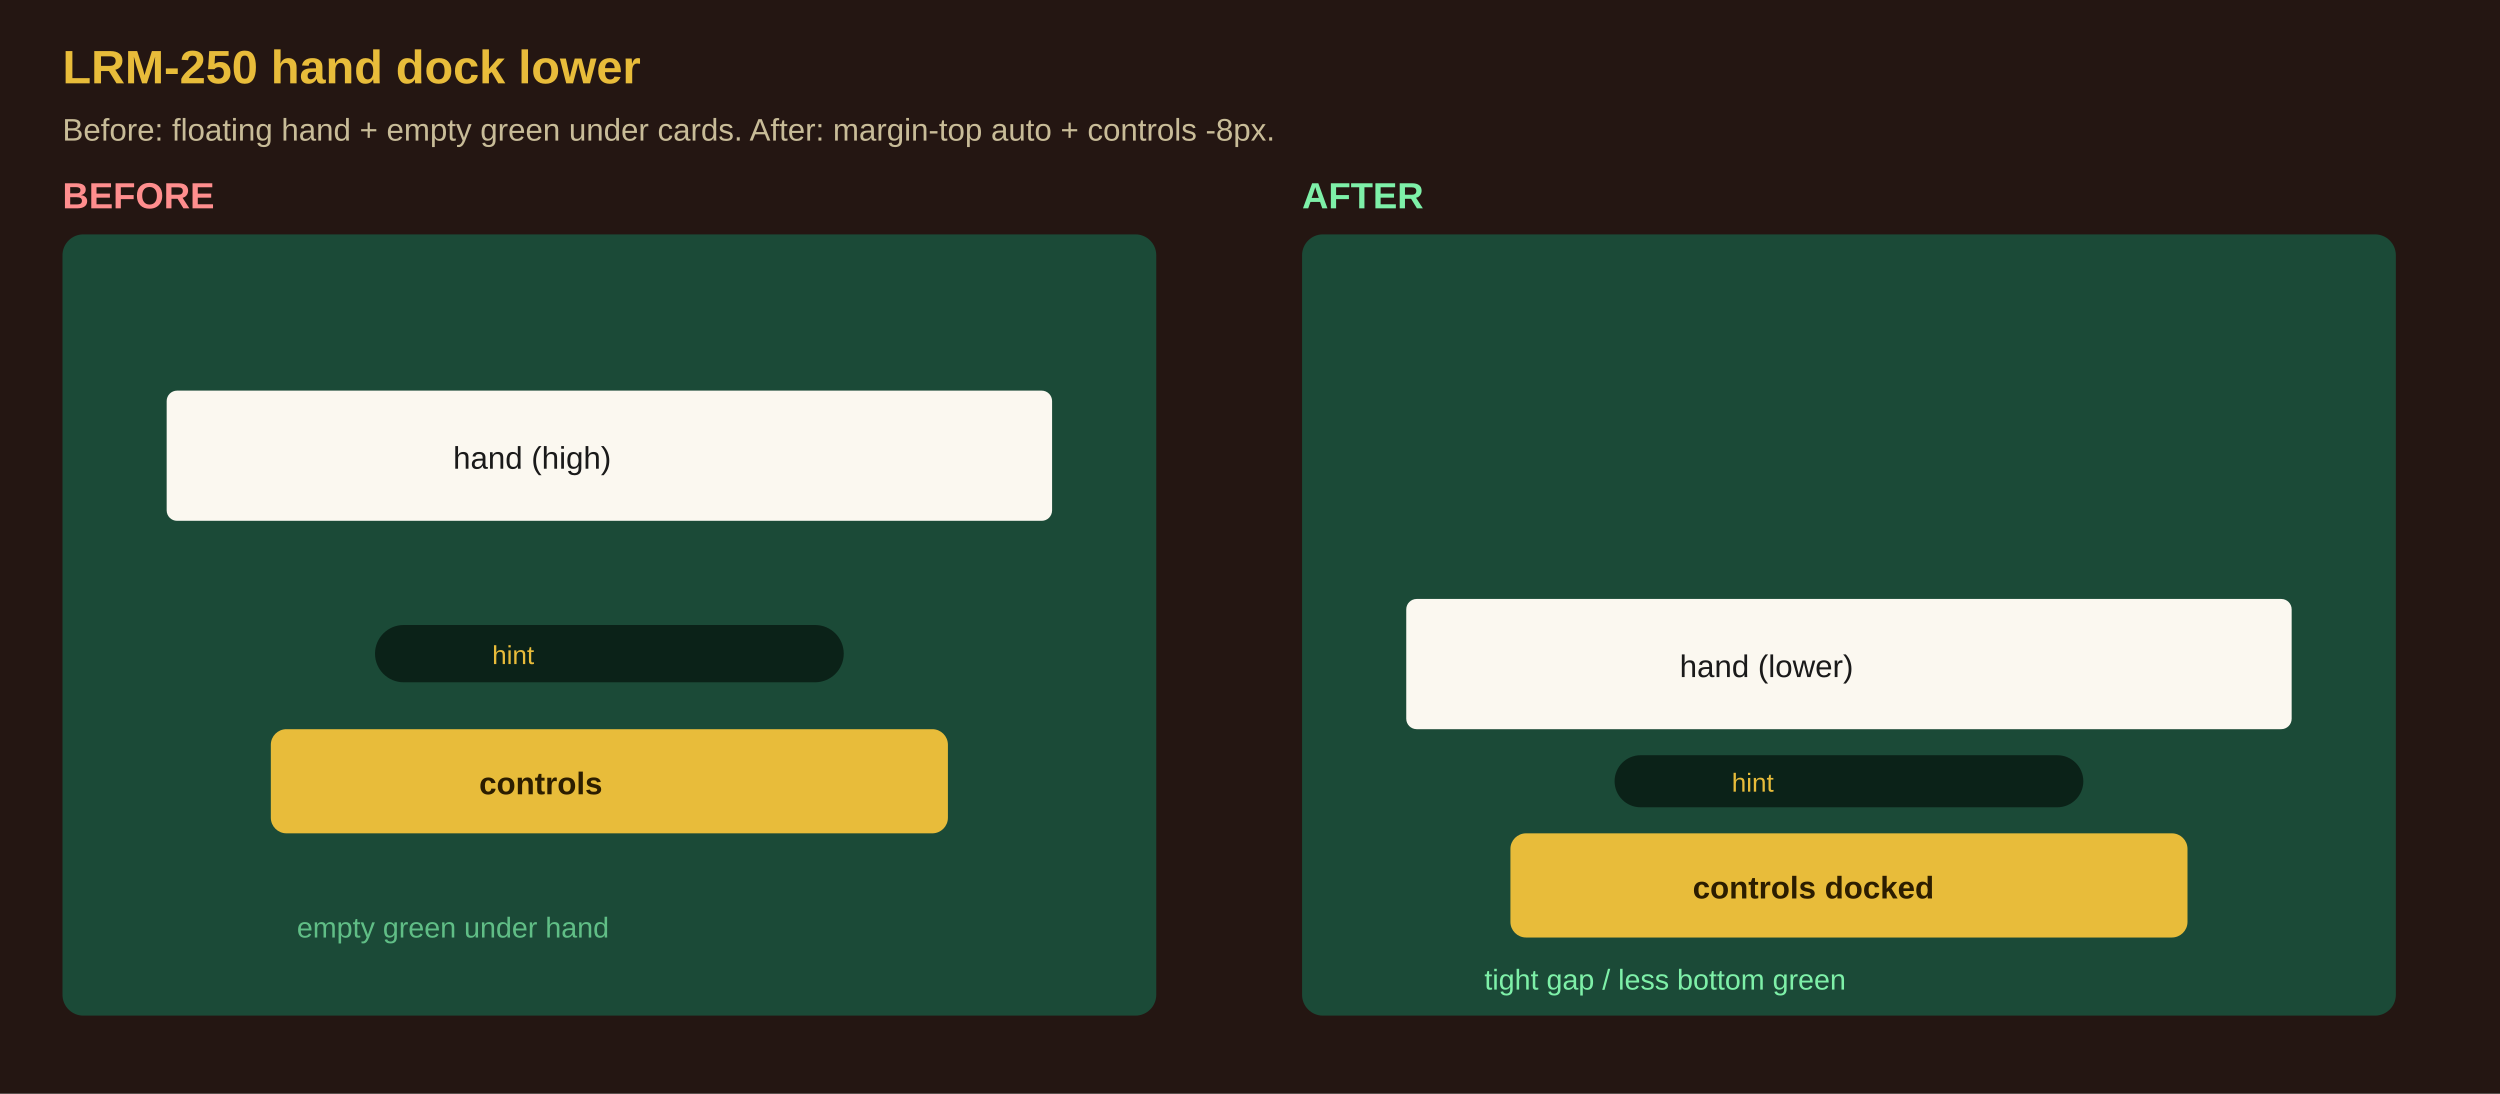
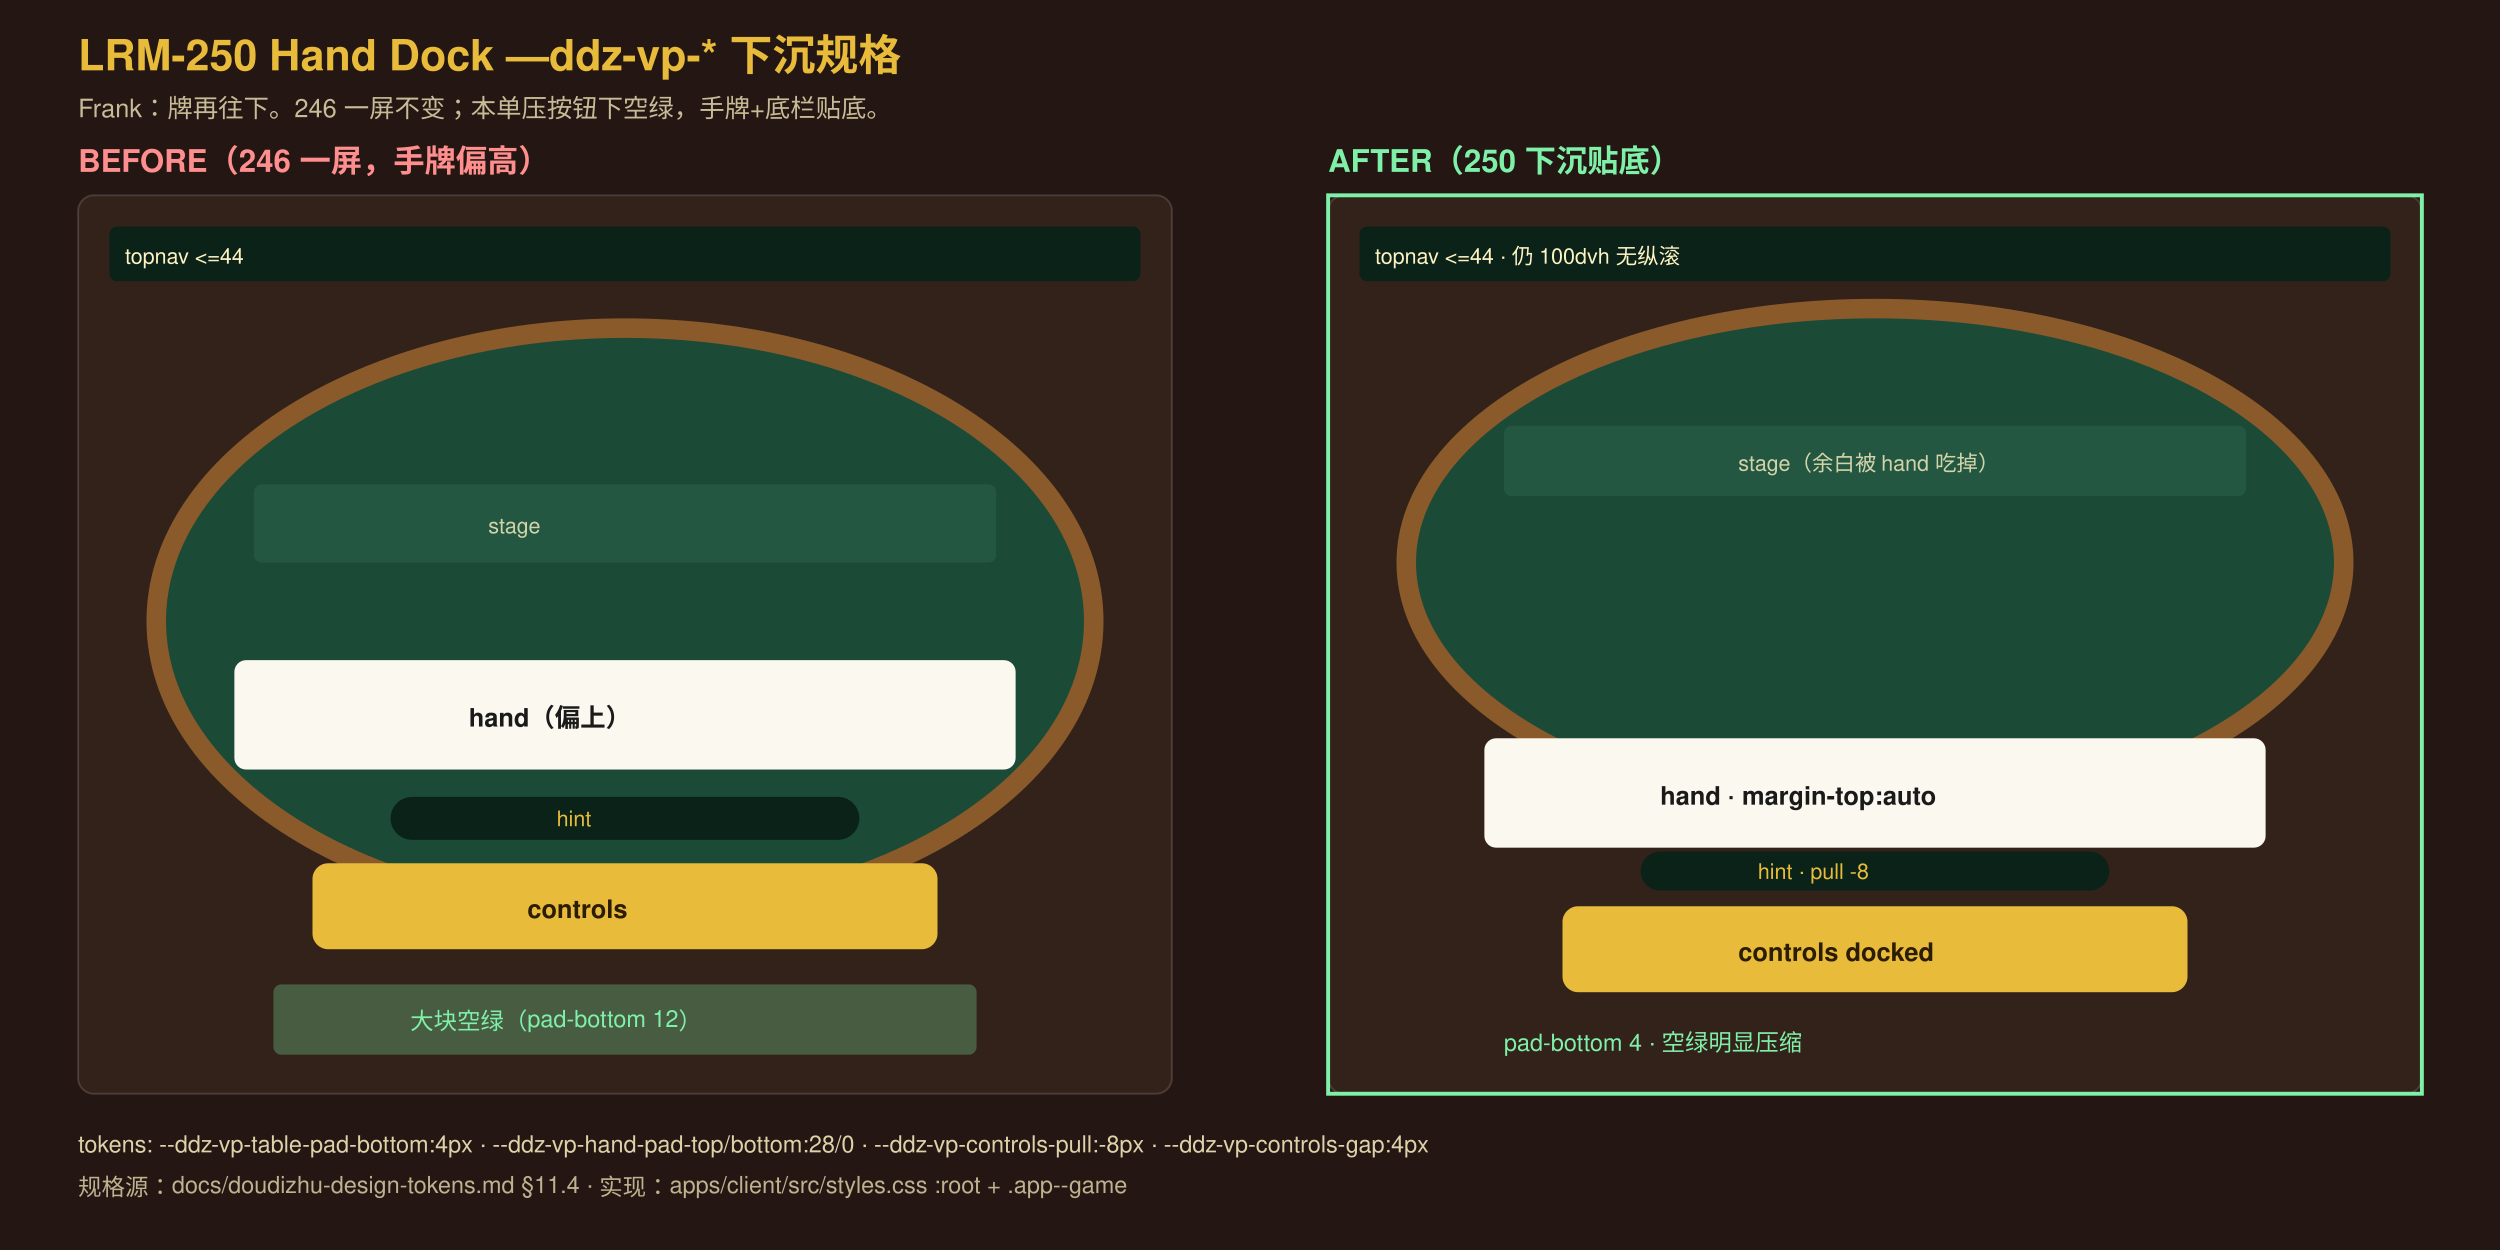
- <svg xmlns="http://www.w3.org/2000/svg" width="960" height="420" viewBox="0 0 960 420" role="img">
-   <rect width="960" height="420" fill="#241612" />
-   <text x="24" y="32" fill="#e8bc3a" font-family="Arial, sans-serif" font-size="18" font-weight="700">LRM-250 hand dock lower</text>
-   <text x="24" y="54" fill="#fff3c4" font-family="Arial, sans-serif" font-size="12" opacity="0.75">Before: floating hand + empty green under cards. After: margin-top auto + controls -8px.</text>
-   <g transform="translate(24,80)">
-     <text x="0" y="0" fill="#ff8e8e" font-family="Arial, sans-serif" font-size="14" font-weight="700">BEFORE</text>
-     <rect x="0" y="10" width="420" height="300" rx="8" fill="#1b4a37" />
-     <rect x="40" y="70" width="340" height="50" rx="4" fill="#fbf8f0" />
-     <text x="150" y="100" fill="#1a1a1a" font-family="Arial, sans-serif" font-size="12">hand (high)</text>
-     <rect x="120" y="160" width="180" height="22" rx="11" fill="#0b2218" />
-     <text x="165" y="175" fill="#e8bc3a" font-family="Arial, sans-serif" font-size="10">hint</text>
-     <rect x="80" y="200" width="260" height="40" rx="6" fill="#e8bc3a" />
-     <text x="160" y="225" fill="#2c1d00" font-family="Arial, sans-serif" font-size="12" font-weight="700">controls</text>
-     <text x="90" y="280" fill="#7ef0a8" font-family="Arial, sans-serif" font-size="11" opacity="0.7">empty green under hand</text>
+ <svg xmlns="http://www.w3.org/2000/svg" width="1280" height="640" viewBox="0 0 1280 640" role="img" aria-label="LRM-250 hand dock before after">
+   <rect width="1280" height="640" fill="#241612" />
+   <text x="40" y="36" fill="#e8bc3a" font-family="Segoe UI, Helvetica, Arial, sans-serif" font-size="22" font-weight="700">LRM-250 Hand Dock  —ddz-vp-* 下沉规格</text>
+   <text x="40" y="60" fill="#fff3c4" font-family="Segoe UI, Helvetica, Arial, sans-serif" font-size="13" opacity="0.75">Frank：牌再往下。246 一屏不变；本单压按钮下空绿，手牌+底栏贴底。</text>
+   <g transform="translate(40,88)">
+     <text x="0" y="0" fill="#ff8e8e" font-family="Segoe UI, Helvetica, Arial, sans-serif" font-size="16" font-weight="700">BEFORE（246 一屏，手牌偏高）</text>
+     <rect x="0" y="12" width="560" height="460" rx="8" fill="#33221a" stroke="rgba(255,255,255,0.14)" />
+     <rect x="16" y="28" width="528" height="28" rx="4" fill="#0b2218" />
+     <text x="24" y="47" fill="#fff3c4" font-family="Segoe UI, Helvetica, Arial, sans-serif" font-size="11">topnav &lt;=44</text>
+     <ellipse cx="280" cy="230" rx="240" ry="150" fill="#1b4a37" stroke="#8a5a2b" stroke-width="10" />
+     <rect x="90" y="160" width="380" height="40" rx="4" fill="#2a6349" opacity="0.55" />
+     <text x="210" y="185" fill="#fff3c4" font-family="Segoe UI, Helvetica, Arial, sans-serif" font-size="11" opacity="0.8">stage</text>
+     <rect x="80" y="250" width="400" height="56" rx="6" fill="#fbf8f0" />
+     <text x="200" y="284" fill="#1a1a1a" font-family="Segoe UI, Helvetica, Arial, sans-serif" font-size="13" font-weight="700">hand（偏上）</text>
+     <rect x="160" y="320" width="240" height="22" rx="11" fill="#0b2218" />
+     <text x="245" y="335" fill="#e8bc3a" font-family="Segoe UI, Helvetica, Arial, sans-serif" font-size="11">hint</text>
+     <rect x="120" y="354" width="320" height="44" rx="8" fill="#e8bc3a" />
+     <text x="230" y="382" fill="#2c1d00" font-family="Segoe UI, Helvetica, Arial, sans-serif" font-size="13" font-weight="700">controls</text>
+     <rect x="100" y="416" width="360" height="36" rx="4" fill="#7ef0a8" opacity="0.28" />
+     <text x="170" y="439" fill="#7ef0a8" font-family="Segoe UI, Helvetica, Arial, sans-serif" font-size="12">大块空绿（pad-bottom 12）</text>
  </g>
-   <g transform="translate(500,80)">
-     <text x="0" y="0" fill="#7ef0a8" font-family="Arial, sans-serif" font-size="14" font-weight="700">AFTER</text>
-     <rect x="0" y="10" width="420" height="300" rx="8" fill="#1b4a37" />
-     <rect x="40" y="150" width="340" height="50" rx="4" fill="#fbf8f0" />
-     <text x="145" y="180" fill="#1a1a1a" font-family="Arial, sans-serif" font-size="12">hand (lower)</text>
-     <rect x="120" y="210" width="180" height="20" rx="10" fill="#0b2218" />
-     <text x="165" y="224" fill="#e8bc3a" font-family="Arial, sans-serif" font-size="10">hint</text>
-     <rect x="80" y="240" width="260" height="40" rx="6" fill="#e8bc3a" />
-     <text x="150" y="265" fill="#2c1d00" font-family="Arial, sans-serif" font-size="12" font-weight="700">controls docked</text>
-     <text x="70" y="300" fill="#7ef0a8" font-family="Arial, sans-serif" font-size="11">tight gap / less bottom green</text>
+   <g transform="translate(680,88)">
+     <text x="0" y="0" fill="#7ef0a8" font-family="Segoe UI, Helvetica, Arial, sans-serif" font-size="16" font-weight="700">AFTER（250 下沉贴底）</text>
+     <rect x="0" y="12" width="560" height="460" rx="8" fill="#33221a" stroke="rgba(255,255,255,0.14)" />
+     <rect x="0" y="12" width="560" height="460" fill="none" stroke="#7ef0a8" stroke-width="2" />
+     <rect x="16" y="28" width="528" height="28" rx="4" fill="#0b2218" />
+     <text x="24" y="47" fill="#fff3c4" font-family="Segoe UI, Helvetica, Arial, sans-serif" font-size="11">topnav &lt;=44 · 仍 100dvh 无纵滚</text>
+     <ellipse cx="280" cy="200" rx="240" ry="130" fill="#1b4a37" stroke="#8a5a2b" stroke-width="10" />
+     <rect x="90" y="130" width="380" height="36" rx="4" fill="#2a6349" opacity="0.55" />
+     <text x="210" y="153" fill="#fff3c4" font-family="Segoe UI, Helvetica, Arial, sans-serif" font-size="11" opacity="0.8">stage（余白被 hand 吃掉）</text>
+     <rect x="80" y="290" width="400" height="56" rx="6" fill="#fbf8f0" />
+     <text x="170" y="324" fill="#1a1a1a" font-family="Segoe UI, Helvetica, Arial, sans-serif" font-size="13" font-weight="700">hand · margin-top:auto</text>
+     <rect x="160" y="348" width="240" height="20" rx="10" fill="#0b2218" />
+     <text x="220" y="362" fill="#e8bc3a" font-family="Segoe UI, Helvetica, Arial, sans-serif" font-size="11">hint · pull -8</text>
+     <rect x="120" y="376" width="320" height="44" rx="8" fill="#e8bc3a" />
+     <text x="210" y="404" fill="#2c1d00" font-family="Segoe UI, Helvetica, Arial, sans-serif" font-size="13" font-weight="700">controls docked</text>
+     <text x="90" y="450" fill="#7ef0a8" font-family="Segoe UI, Helvetica, Arial, sans-serif" font-size="12">pad-bottom 4 · 空绿明显压缩</text>
  </g>
+   <text x="40" y="590" fill="#fff3c4" font-family="Segoe UI, Helvetica, Arial, sans-serif" font-size="12" opacity="0.85">tokens: --ddz-vp-table-pad-bottom:4px · --ddz-vp-hand-pad-top/bottom:28/0 · --ddz-vp-controls-pull:-8px · --ddz-vp-controls-gap:4px</text>
+   <text x="40" y="612" fill="#fff3c4" font-family="Segoe UI, Helvetica, Arial, sans-serif" font-size="12" opacity="0.7">规格源：docs/doudizhu-design-tokens.md §11.4 · 实现：apps/client/src/styles.css :root + .app--game</text>
</svg>
